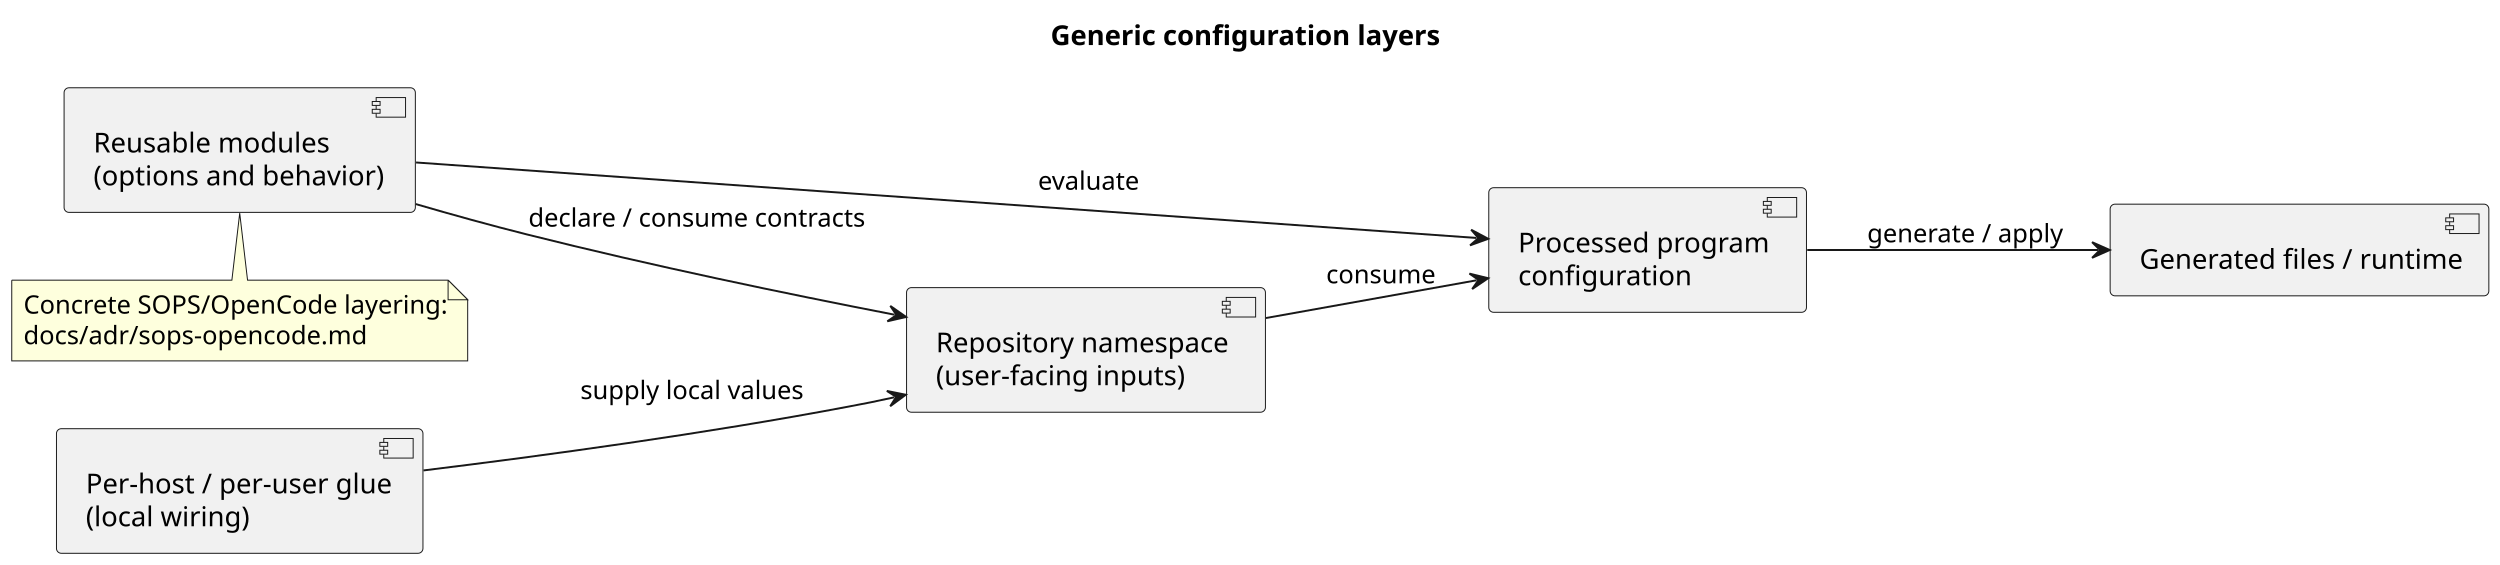
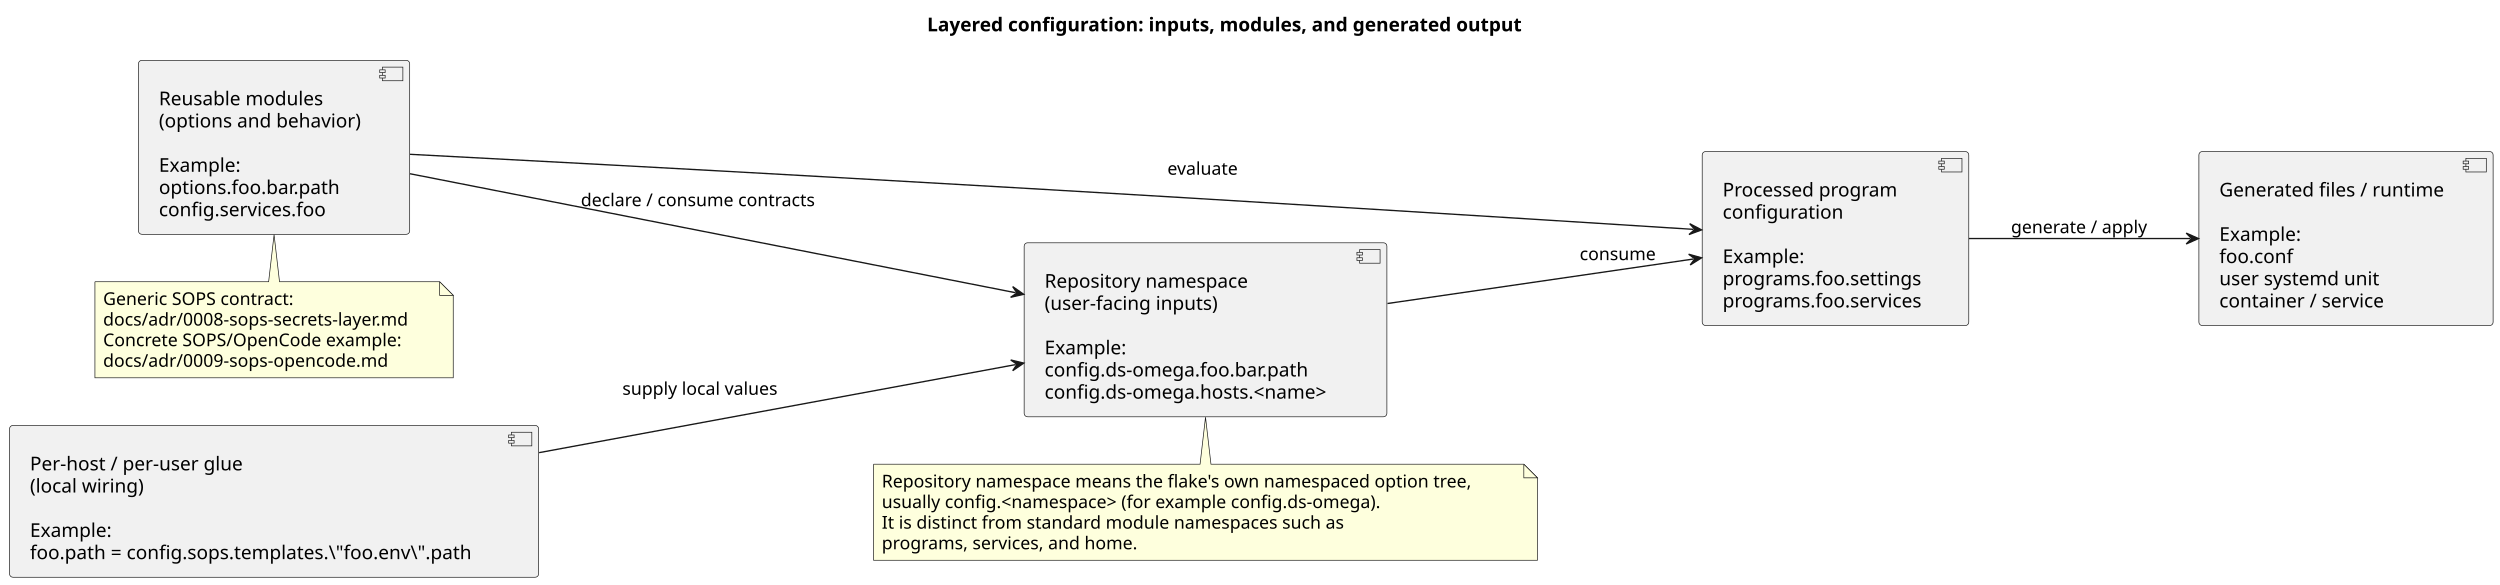
- <svg xmlns="http://www.w3.org/2000/svg" contentStyleType="text/css" data-diagram-type="DESCRIPTION" height="288px" preserveAspectRatio="none" style="width:1276px;height:288px;background:#FFFFFF;" version="1.1" viewBox="0 0 1276 288" width="1276px" zoomAndPan="magnify">
+ <svg xmlns="http://www.w3.org/2000/svg" contentStyleType="text/css" data-diagram-type="DESCRIPTION" height="429px" preserveAspectRatio="none" style="width:1836px;height:429px;background:#FFFFFF;" version="1.1" viewBox="0 0 1836 429" width="1836px" zoomAndPan="magnify">
  <defs />
  <g>
    <g class="title" data-source-line="1">
-       <text fill="#000000" font-family="sans-serif" font-size="14" font-weight="bold" lengthAdjust="spacing" textLength="189.839" x="536.233" y="23.006">Generic configuration layers</text>
+       <text fill="#000000" font-family="sans-serif" font-size="14" font-weight="bold" lengthAdjust="spacing" textLength="461.234" x="680.856" y="22.995">Layered configuration: inputs, modules, and generated output</text>
    </g>
    <g class="entity" data-qualified-name="modules" data-source-line="3" id="ent0002">
-       <rect fill="#F1F1F1" height="63.6" rx="2.5" ry="2.5" style="stroke:#181818;stroke-width:0.5;" width="179.285" x="32.71" y="44.8" />
-       <rect fill="#F1F1F1" height="10" style="stroke:#181818;stroke-width:0.5;" width="15" x="191.995" y="49.8" />
-       <rect fill="#F1F1F1" height="2" style="stroke:#181818;stroke-width:0.5;" width="4" x="189.995" y="51.8" />
-       <rect fill="#F1F1F1" height="2" style="stroke:#181818;stroke-width:0.5;" width="4" x="189.995" y="55.8" />
-       <text fill="#000000" font-family="sans-serif" font-size="14" lengthAdjust="spacing" textLength="115.933" x="47.71" y="77.806">Reusable modules</text>
-       <text fill="#000000" font-family="sans-serif" font-size="14" lengthAdjust="spacing" textLength="139.285" x="47.71" y="94.606">(options and behavior)</text>
+       <rect fill="#F1F1F1" height="127.781" rx="2.5" ry="2.5" style="stroke:#181818;stroke-width:0.5;" width="199.175" x="101.69" y="44.297" />
+       <rect fill="#F1F1F1" height="10" style="stroke:#181818;stroke-width:0.5;" width="15" x="280.865" y="49.297" />
+       <rect fill="#F1F1F1" height="2" style="stroke:#181818;stroke-width:0.5;" width="4" x="278.865" y="51.297" />
+       <rect fill="#F1F1F1" height="2" style="stroke:#181818;stroke-width:0.5;" width="4" x="278.865" y="55.297" />
+       <text fill="#000000" font-family="sans-serif" font-size="14" lengthAdjust="spacing" textLength="128.686" x="116.69" y="77.292">Reusable modules</text>
+       <text fill="#000000" font-family="sans-serif" font-size="14" lengthAdjust="spacing" textLength="159.175" x="116.69" y="93.589">(options and behavior)</text>
+       <text fill="#000000" font-family="sans-serif" font-size="14" lengthAdjust="spacing" textLength="4.45" x="116.69" y="109.886"> </text>
+       <text fill="#000000" font-family="sans-serif" font-size="14" lengthAdjust="spacing" textLength="65.454" x="116.69" y="126.183">Example:</text>
+       <text fill="#000000" font-family="sans-serif" font-size="14" lengthAdjust="spacing" textLength="142.023" x="116.69" y="142.48">options.foo.bar.path</text>
+       <text fill="#000000" font-family="sans-serif" font-size="14" lengthAdjust="spacing" textLength="131.243" x="116.69" y="158.776">config.services.foo</text>
    </g>
    <g class="entity" data-qualified-name="inputs" data-source-line="4" id="ent0003">
-       <rect fill="#F1F1F1" height="63.6" rx="2.5" ry="2.5" style="stroke:#181818;stroke-width:0.5;" width="183.163" x="462.71" y="146.8" />
-       <rect fill="#F1F1F1" height="10" style="stroke:#181818;stroke-width:0.5;" width="15" x="625.873" y="151.8" />
-       <rect fill="#F1F1F1" height="2" style="stroke:#181818;stroke-width:0.5;" width="4" x="623.873" y="153.8" />
-       <rect fill="#F1F1F1" height="2" style="stroke:#181818;stroke-width:0.5;" width="4" x="623.873" y="157.8" />
-       <text fill="#000000" font-family="sans-serif" font-size="14" lengthAdjust="spacing" textLength="143.163" x="477.71" y="179.806">Repository namespace</text>
-       <text fill="#000000" font-family="sans-serif" font-size="14" lengthAdjust="spacing" textLength="119.811" x="477.71" y="196.606">(user-facing inputs)</text>
+       <rect fill="#F1F1F1" height="127.781" rx="2.5" ry="2.5" style="stroke:#181818;stroke-width:0.5;" width="266.386" x="752.14" y="178.297" />
+       <rect fill="#F1F1F1" height="10" style="stroke:#181818;stroke-width:0.5;" width="15" x="998.526" y="183.297" />
+       <rect fill="#F1F1F1" height="2" style="stroke:#181818;stroke-width:0.5;" width="4" x="996.526" y="185.297" />
+       <rect fill="#F1F1F1" height="2" style="stroke:#181818;stroke-width:0.5;" width="4" x="996.526" y="189.297" />
+       <text fill="#000000" font-family="sans-serif" font-size="14" lengthAdjust="spacing" textLength="160.296" x="767.14" y="211.292">Repository namespace</text>
+       <text fill="#000000" font-family="sans-serif" font-size="14" lengthAdjust="spacing" textLength="137.122" x="767.14" y="227.589">(user-facing inputs)</text>
+       <text fill="#000000" font-family="sans-serif" font-size="14" lengthAdjust="spacing" textLength="4.45" x="767.14" y="243.886"> </text>
+       <text fill="#000000" font-family="sans-serif" font-size="14" lengthAdjust="spacing" textLength="65.454" x="767.14" y="260.183">Example:</text>
+       <text fill="#000000" font-family="sans-serif" font-size="14" lengthAdjust="spacing" textLength="207.266" x="767.14" y="276.479">config.ds-omega.foo.bar.path</text>
+       <text fill="#000000" font-family="sans-serif" font-size="14" lengthAdjust="spacing" textLength="226.386" x="767.14" y="292.776">config.ds-omega.hosts.&lt;name&gt;</text>
    </g>
    <g class="entity" data-qualified-name="glue" data-source-line="5" id="ent0004">
-       <rect fill="#F1F1F1" height="63.6" rx="2.5" ry="2.5" style="stroke:#181818;stroke-width:0.5;" width="187.055" x="28.82" y="218.8" />
-       <rect fill="#F1F1F1" height="10" style="stroke:#181818;stroke-width:0.5;" width="15" x="195.875" y="223.8" />
-       <rect fill="#F1F1F1" height="2" style="stroke:#181818;stroke-width:0.5;" width="4" x="193.875" y="225.8" />
-       <rect fill="#F1F1F1" height="2" style="stroke:#181818;stroke-width:0.5;" width="4" x="193.875" y="229.8" />
-       <text fill="#000000" font-family="sans-serif" font-size="14" lengthAdjust="spacing" textLength="147.055" x="43.82" y="251.806">Per-host / per-user glue</text>
-       <text fill="#000000" font-family="sans-serif" font-size="14" lengthAdjust="spacing" textLength="78.554" x="43.82" y="268.606">(local wiring)</text>
+       <rect fill="#F1F1F1" height="111.484" rx="2.5" ry="2.5" style="stroke:#181818;stroke-width:0.5;" width="388.565" x="7" y="312.447" />
+       <rect fill="#F1F1F1" height="10" style="stroke:#181818;stroke-width:0.5;" width="15" x="375.565" y="317.447" />
+       <rect fill="#F1F1F1" height="2" style="stroke:#181818;stroke-width:0.5;" width="4" x="373.565" y="319.447" />
+       <rect fill="#F1F1F1" height="2" style="stroke:#181818;stroke-width:0.5;" width="4" x="373.565" y="323.447" />
+       <text fill="#000000" font-family="sans-serif" font-size="14" lengthAdjust="spacing" textLength="165.259" x="22" y="345.442">Per-host / per-user glue</text>
+       <text fill="#000000" font-family="sans-serif" font-size="14" lengthAdjust="spacing" textLength="90.74" x="22" y="361.739">(local wiring)</text>
+       <text fill="#000000" font-family="sans-serif" font-size="14" lengthAdjust="spacing" textLength="4.45" x="22" y="378.036"> </text>
+       <text fill="#000000" font-family="sans-serif" font-size="14" lengthAdjust="spacing" textLength="65.454" x="22" y="394.333">Example:</text>
+       <text fill="#000000" font-family="sans-serif" font-size="14" lengthAdjust="spacing" textLength="348.565" x="22" y="410.63">foo.path = config.sops.templates.\"foo.env\".path</text>
    </g>
    <g class="entity" data-qualified-name="processed" data-source-line="6" id="ent0005">
-       <rect fill="#F1F1F1" height="63.6" rx="2.5" ry="2.5" style="stroke:#181818;stroke-width:0.5;" width="162.149" x="759.87" y="95.8" />
-       <rect fill="#F1F1F1" height="10" style="stroke:#181818;stroke-width:0.5;" width="15" x="902.019" y="100.8" />
-       <rect fill="#F1F1F1" height="2" style="stroke:#181818;stroke-width:0.5;" width="4" x="900.019" y="102.8" />
-       <rect fill="#F1F1F1" height="2" style="stroke:#181818;stroke-width:0.5;" width="4" x="900.019" y="106.8" />
-       <text fill="#000000" font-family="sans-serif" font-size="14" lengthAdjust="spacing" textLength="122.15" x="774.87" y="128.806">Processed program</text>
-       <text fill="#000000" font-family="sans-serif" font-size="14" lengthAdjust="spacing" textLength="80.15" x="774.87" y="145.606">configuration</text>
+       <rect fill="#F1F1F1" height="127.781" rx="2.5" ry="2.5" style="stroke:#181818;stroke-width:0.5;" width="195.764" x="1250.1" y="111.297" />
+       <rect fill="#F1F1F1" height="10" style="stroke:#181818;stroke-width:0.5;" width="15" x="1425.864" y="116.297" />
+       <rect fill="#F1F1F1" height="2" style="stroke:#181818;stroke-width:0.5;" width="4" x="1423.864" y="118.297" />
+       <rect fill="#F1F1F1" height="2" style="stroke:#181818;stroke-width:0.5;" width="4" x="1423.864" y="122.297" />
+       <text fill="#000000" font-family="sans-serif" font-size="14" lengthAdjust="spacing" textLength="135.68" x="1265.1" y="144.292">Processed program</text>
+       <text fill="#000000" font-family="sans-serif" font-size="14" lengthAdjust="spacing" textLength="92.866" x="1265.1" y="160.589">configuration</text>
+       <text fill="#000000" font-family="sans-serif" font-size="14" lengthAdjust="spacing" textLength="4.45" x="1265.1" y="176.886"> </text>
+       <text fill="#000000" font-family="sans-serif" font-size="14" lengthAdjust="spacing" textLength="65.454" x="1265.1" y="193.183">Example:</text>
+       <text fill="#000000" font-family="sans-serif" font-size="14" lengthAdjust="spacing" textLength="154.15" x="1265.1" y="209.48">programs.foo.settings</text>
+       <text fill="#000000" font-family="sans-serif" font-size="14" lengthAdjust="spacing" textLength="155.764" x="1265.1" y="225.776">programs.foo.services</text>
    </g>
    <g class="entity" data-qualified-name="output" data-source-line="7" id="ent0006">
-       <rect fill="#F1F1F1" height="46.8" rx="2.5" ry="2.5" style="stroke:#181818;stroke-width:0.5;" width="193.285" x="1077.02" y="104.2" />
-       <rect fill="#F1F1F1" height="10" style="stroke:#181818;stroke-width:0.5;" width="15" x="1250.305" y="109.2" />
-       <rect fill="#F1F1F1" height="2" style="stroke:#181818;stroke-width:0.5;" width="4" x="1248.305" y="111.2" />
-       <rect fill="#F1F1F1" height="2" style="stroke:#181818;stroke-width:0.5;" width="4" x="1248.305" y="115.2" />
-       <text fill="#000000" font-family="sans-serif" font-size="14" lengthAdjust="spacing" textLength="153.285" x="1092.02" y="137.206">Generated files / runtime</text>
+       <rect fill="#F1F1F1" height="127.781" rx="2.5" ry="2.5" style="stroke:#181818;stroke-width:0.5;" width="216.087" x="1614.86" y="111.297" />
+       <rect fill="#F1F1F1" height="10" style="stroke:#181818;stroke-width:0.5;" width="15" x="1810.947" y="116.297" />
+       <rect fill="#F1F1F1" height="2" style="stroke:#181818;stroke-width:0.5;" width="4" x="1808.947" y="118.297" />
+       <rect fill="#F1F1F1" height="2" style="stroke:#181818;stroke-width:0.5;" width="4" x="1808.947" y="122.297" />
+       <text fill="#000000" font-family="sans-serif" font-size="14" lengthAdjust="spacing" textLength="176.087" x="1629.86" y="144.292">Generated files / runtime</text>
+       <text fill="#000000" font-family="sans-serif" font-size="14" lengthAdjust="spacing" textLength="4.45" x="1629.86" y="160.589"> </text>
+       <text fill="#000000" font-family="sans-serif" font-size="14" lengthAdjust="spacing" textLength="65.454" x="1629.86" y="176.886">Example:</text>
+       <text fill="#000000" font-family="sans-serif" font-size="14" lengthAdjust="spacing" textLength="56.574" x="1629.86" y="193.183">foo.conf</text>
+       <text fill="#000000" font-family="sans-serif" font-size="14" lengthAdjust="spacing" textLength="126.061" x="1629.86" y="209.48">user systemd unit</text>
+       <text fill="#000000" font-family="sans-serif" font-size="14" lengthAdjust="spacing" textLength="130.102" x="1629.86" y="225.776">container / service</text>
    </g>
    <g class="entity" data-qualified-name="GMN12" data-source-line="16" id="ent0013">
-       <path d="M6,143 L6,184.2 A0,0 0 0 0 6,184.2 L238.705,184.2 A0,0 0 0 0 238.705,184.2 L238.705,153 L228.705,143 L126.35,143 L122.35,108.79 L118.35,143 L6,143 A0,0 0 0 0 6,143" fill="#FEFFDD" style="stroke:#181818;stroke-width:0.5;" />
-       <path d="M228.705,143 L228.705,153 L238.705,153 L228.705,143" fill="#FEFFDD" style="stroke:#181818;stroke-width:0.5;" />
-       <text fill="#000000" font-family="sans-serif" font-size="13" lengthAdjust="spacing" textLength="211.705" x="12" y="160.077">Concrete SOPS/OpenCode layering:</text>
-       <text fill="#000000" font-family="sans-serif" font-size="13" lengthAdjust="spacing" textLength="164.021" x="12" y="175.677">docs/adr/sops-opencode.md</text>
+       <path d="M641.56,340.917 L641.56,411.448 A0,0 0 0 0 641.56,411.448 L1129.094,411.448 A0,0 0 0 0 1129.094,411.448 L1129.094,350.917 L1119.094,340.917 L889.33,340.917 L885.33,306.377 L881.33,340.917 L641.56,340.917 A0,0 0 0 0 641.56,340.917" fill="#FEFFDD" style="stroke:#181818;stroke-width:0.5;" />
+       <path d="M1119.094,340.917 L1119.094,350.917 L1129.094,350.917 L1119.094,340.917" fill="#FEFFDD" style="stroke:#181818;stroke-width:0.5;" />
+       <text fill="#000000" font-family="sans-serif" font-size="13" lengthAdjust="spacing" textLength="466.534" x="647.56" y="357.984">Repository namespace means the flake's own namespaced option tree,</text>
+       <text fill="#000000" font-family="sans-serif" font-size="13" lengthAdjust="spacing" textLength="400.163" x="647.56" y="373.117">usually config.&lt;namespace&gt; (for example config.ds-omega).</text>
+       <text fill="#000000" font-family="sans-serif" font-size="13" lengthAdjust="spacing" textLength="364.267" x="647.56" y="388.249">It is distinct from standard module namespaces such as</text>
+       <text fill="#000000" font-family="sans-serif" font-size="13" lengthAdjust="spacing" textLength="201.995" x="647.56" y="403.382">programs, services, and home.</text>
+     </g>
+     <g class="entity" data-qualified-name="GMN15" data-source-line="23" id="ent0016">
+       <path d="M69.71,206.917 L69.71,277.448 A0,0 0 0 0 69.71,277.448 L332.86,277.448 A0,0 0 0 0 332.86,277.448 L332.86,216.917 L322.86,206.917 L205.28,206.917 L201.28,172.377 L197.28,206.917 L69.71,206.917 A0,0 0 0 0 69.71,206.917" fill="#FEFFDD" style="stroke:#181818;stroke-width:0.5;" />
+       <path d="M322.86,206.917 L322.86,216.917 L332.86,216.917 L322.86,206.917" fill="#FEFFDD" style="stroke:#181818;stroke-width:0.5;" />
+       <text fill="#000000" font-family="sans-serif" font-size="13" lengthAdjust="spacing" textLength="151.626" x="75.71" y="223.984">Generic SOPS contract:</text>
+       <text fill="#000000" font-family="sans-serif" font-size="13" lengthAdjust="spacing" textLength="242.15" x="75.71" y="239.117">docs/adr/0008-sops-secrets-layer.md</text>
+       <text fill="#000000" font-family="sans-serif" font-size="13" lengthAdjust="spacing" textLength="234.641" x="75.71" y="254.249">Concrete SOPS/OpenCode example:</text>
+       <text fill="#000000" font-family="sans-serif" font-size="13" lengthAdjust="spacing" textLength="221.508" x="75.71" y="269.382">docs/adr/0009-sops-opencode.md</text>
    </g>
    <g class="link" data-entity-1="ent0002" data-entity-2="ent0003" data-link-type="dependency" data-source-line="9" id="lnk7">
-       <path d="M212.2,104.16 C230.79,109.57 250.33,114.99 268.71,119.6 C333.06,135.76 400.5,149.747 456.6,160.637" fill="none" id="modules-to-inputs" style="stroke:#181818;stroke-width:1;" />
-       <polygon fill="#181818" points="462.49,161.78,454.417,156.138,457.582,160.827,452.893,163.992,462.49,161.78" style="stroke:#181818;stroke-width:1;" />
-       <text fill="#000000" font-family="sans-serif" font-size="13" lengthAdjust="spacing" textLength="162.565" x="269.71" y="115.677">declare / consume contracts</text>
+       <path d="M301.09,127.597 C419.88,150.937 613.812,189.04 745.903,214.99" fill="none" id="modules-to-inputs" style="stroke:#181818;stroke-width:1;" />
+       <polygon fill="#181818" points="751.79,216.147,743.73,210.487,746.884,215.183,742.188,218.337,751.79,216.147" style="stroke:#181818;stroke-width:1;" />
+       <text fill="#000000" font-family="sans-serif" font-size="13" lengthAdjust="spacing" textLength="184.875" x="426.56" y="151.424">declare / consume contracts</text>
    </g>
    <g class="link" data-entity-1="ent0004" data-entity-2="ent0003" data-link-type="dependency" data-source-line="10" id="lnk8">
-       <path d="M216.12,240.11 C277.77,232.55 360.38,221.29 432.71,207.6 C442.33,205.78 446.483,204.99 456.442,202.78" fill="none" id="glue-to-inputs" style="stroke:#181818;stroke-width:1;" />
-       <polygon fill="#181818" points="462.3,201.48,452.647,199.524,457.419,202.563,454.38,207.334,462.3,201.48" style="stroke:#181818;stroke-width:1;" />
-       <text fill="#000000" font-family="sans-serif" font-size="13" lengthAdjust="spacing" textLength="109.096" x="296.21" y="203.677">supply local values</text>
+       <path d="M395.91,332.417 C509.72,311.387 644.77,286.437 745.95,267.747" fill="none" id="glue-to-inputs" style="stroke:#181818;stroke-width:1;" />
+       <polygon fill="#181818" points="751.85,266.657,742.273,264.358,746.933,267.565,743.726,272.225,751.85,266.657" style="stroke:#181818;stroke-width:1;" />
+       <text fill="#000000" font-family="sans-serif" font-size="13" lengthAdjust="spacing" textLength="123.659" x="457.06" y="289.964">supply local values</text>
    </g>
    <g class="link" data-entity-1="ent0002" data-entity-2="ent0005" data-link-type="dependency" data-source-line="11" id="lnk9">
-       <path d="M212.36,82.93 C274.18,87.32 358.46,93.32 432.71,98.6 C546.18,106.68 671.455,115.593 753.595,121.453" fill="none" id="modules-to-processed" style="stroke:#181818;stroke-width:1;" />
-       <polygon fill="#181818" points="759.58,121.88,750.888,117.25,754.593,121.524,750.318,125.229,759.58,121.88" style="stroke:#181818;stroke-width:1;" />
-       <text fill="#000000" font-family="sans-serif" font-size="13" lengthAdjust="spacing" textLength="49.14" x="529.79" y="96.847">evaluate</text>
+       <path d="M301.12,113.327 C384.02,117.677 505.53,124.157 611.56,130.187 C841.62,143.257 899.11,146.907 1129.1,161.187 C1168.54,163.637 1206.003,166.02 1243.652,168.45" fill="none" id="modules-to-processed" style="stroke:#181818;stroke-width:1;" />
+       <polygon fill="#181818" points="1249.64,168.837,1240.916,164.266,1244.65,168.515,1240.401,172.249,1249.64,168.837" style="stroke:#181818;stroke-width:1;" />
+       <text fill="#000000" font-family="sans-serif" font-size="13" lengthAdjust="spacing" textLength="56.57" x="857.33" y="128.344">evaluate</text>
    </g>
    <g class="link" data-entity-1="ent0003" data-entity-2="ent0005" data-link-type="dependency" data-source-line="12" id="lnk10">
-       <path d="M646.14,162.32 C682.58,155.79 718.324,149.388 753.654,143.058" fill="none" id="inputs-to-processed" style="stroke:#181818;stroke-width:1;" />
-       <polygon fill="#181818" points="759.56,142,749.996,139.65,754.638,142.882,751.407,147.524,759.56,142" style="stroke:#181818;stroke-width:1;" />
-       <text fill="#000000" font-family="sans-serif" font-size="13" lengthAdjust="spacing" textLength="52.741" x="676.87" y="144.607">consume</text>
+       <path d="M1018.95,222.897 C1092.58,212.187 1176.612,199.96 1243.692,190.21" fill="none" id="inputs-to-processed" style="stroke:#181818;stroke-width:1;" />
+       <polygon fill="#181818" points="1249.63,189.347,1240.148,186.683,1244.682,190.066,1241.299,194.6,1249.63,189.347" style="stroke:#181818;stroke-width:1;" />
+       <text fill="#000000" font-family="sans-serif" font-size="13" lengthAdjust="spacing" textLength="59.014" x="1160.1" y="191.054">consume</text>
    </g>
    <g class="link" data-entity-1="ent0005" data-entity-2="ent0006" data-link-type="dependency" data-source-line="13" id="lnk11">
-       <path d="M922.42,127.6 C968.98,127.6 1021.85,127.6 1070.8,127.6" fill="none" id="processed-to-output" style="stroke:#181818;stroke-width:1;" />
-       <polygon fill="#181818" points="1076.8,127.6,1067.8,123.6,1071.8,127.6,1067.8,131.6,1076.8,127.6" style="stroke:#181818;stroke-width:1;" />
-       <text fill="#000000" font-family="sans-serif" font-size="13" lengthAdjust="spacing" textLength="93.223" x="953.02" y="123.677">generate / apply</text>
+       <path d="M1445.99,175.187 C1497.68,175.187 1555.38,175.187 1608.55,175.187" fill="none" id="processed-to-output" style="stroke:#181818;stroke-width:1;" />
+       <polygon fill="#181818" points="1614.55,175.187,1605.55,171.187,1609.55,175.187,1605.55,179.187,1614.55,175.187" style="stroke:#181818;stroke-width:1;" />
+       <text fill="#000000" font-family="sans-serif" font-size="13" lengthAdjust="spacing" textLength="107.314" x="1476.86" y="171.254">generate / apply</text>
    </g>
  </g>
</svg>
